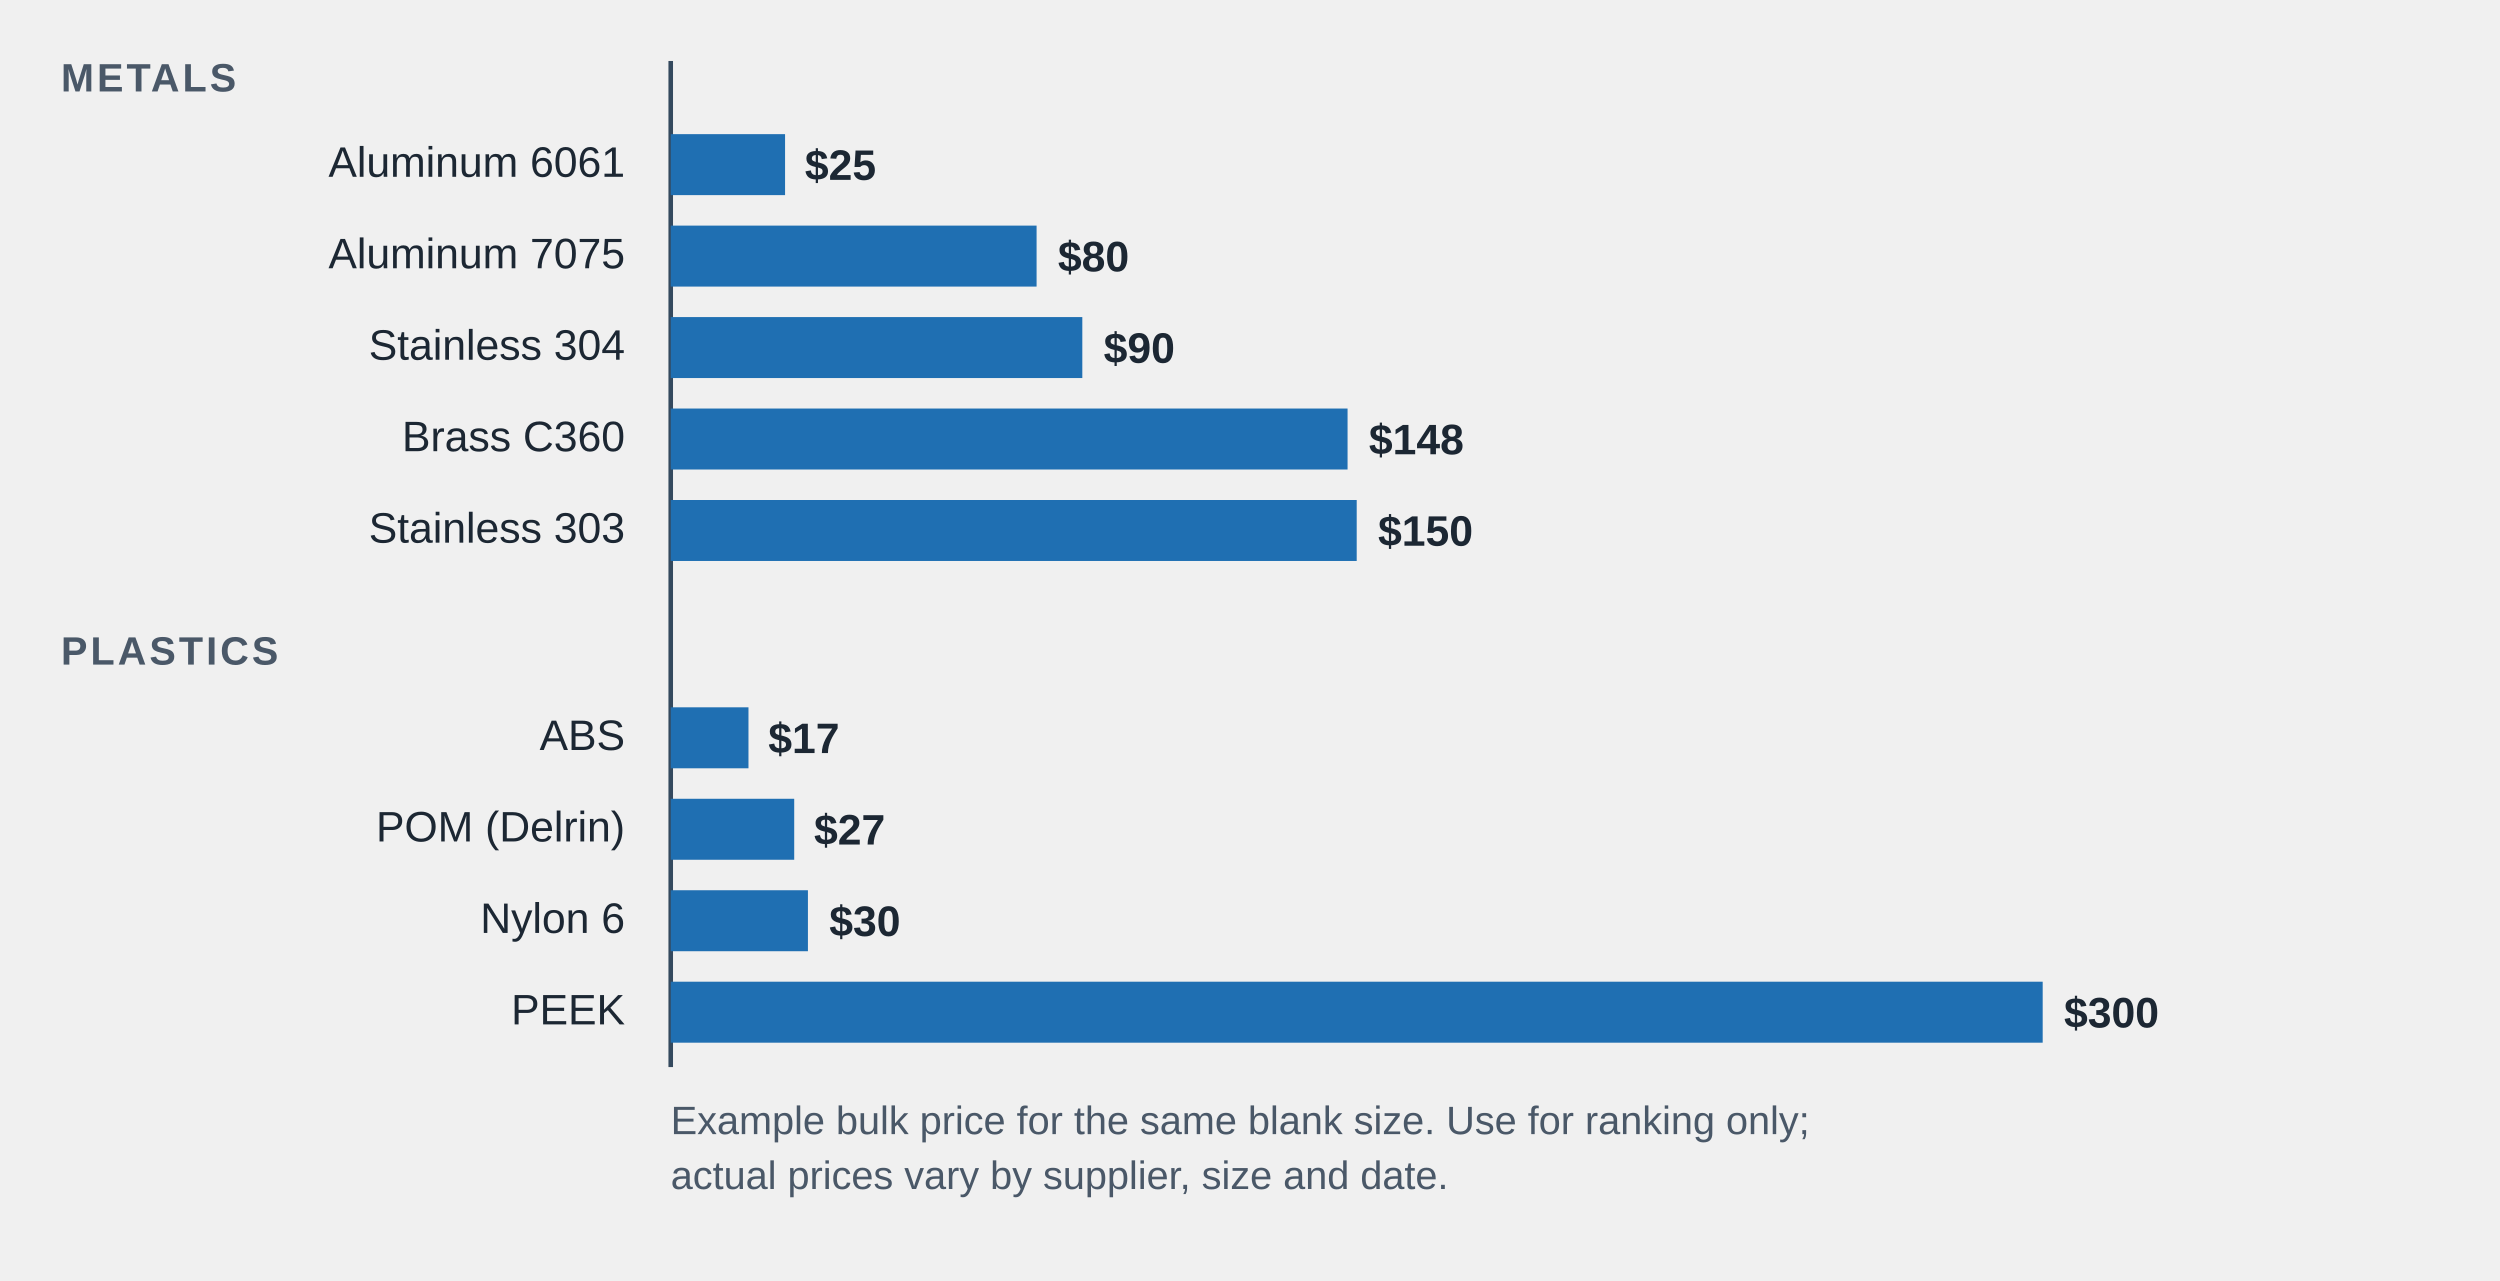
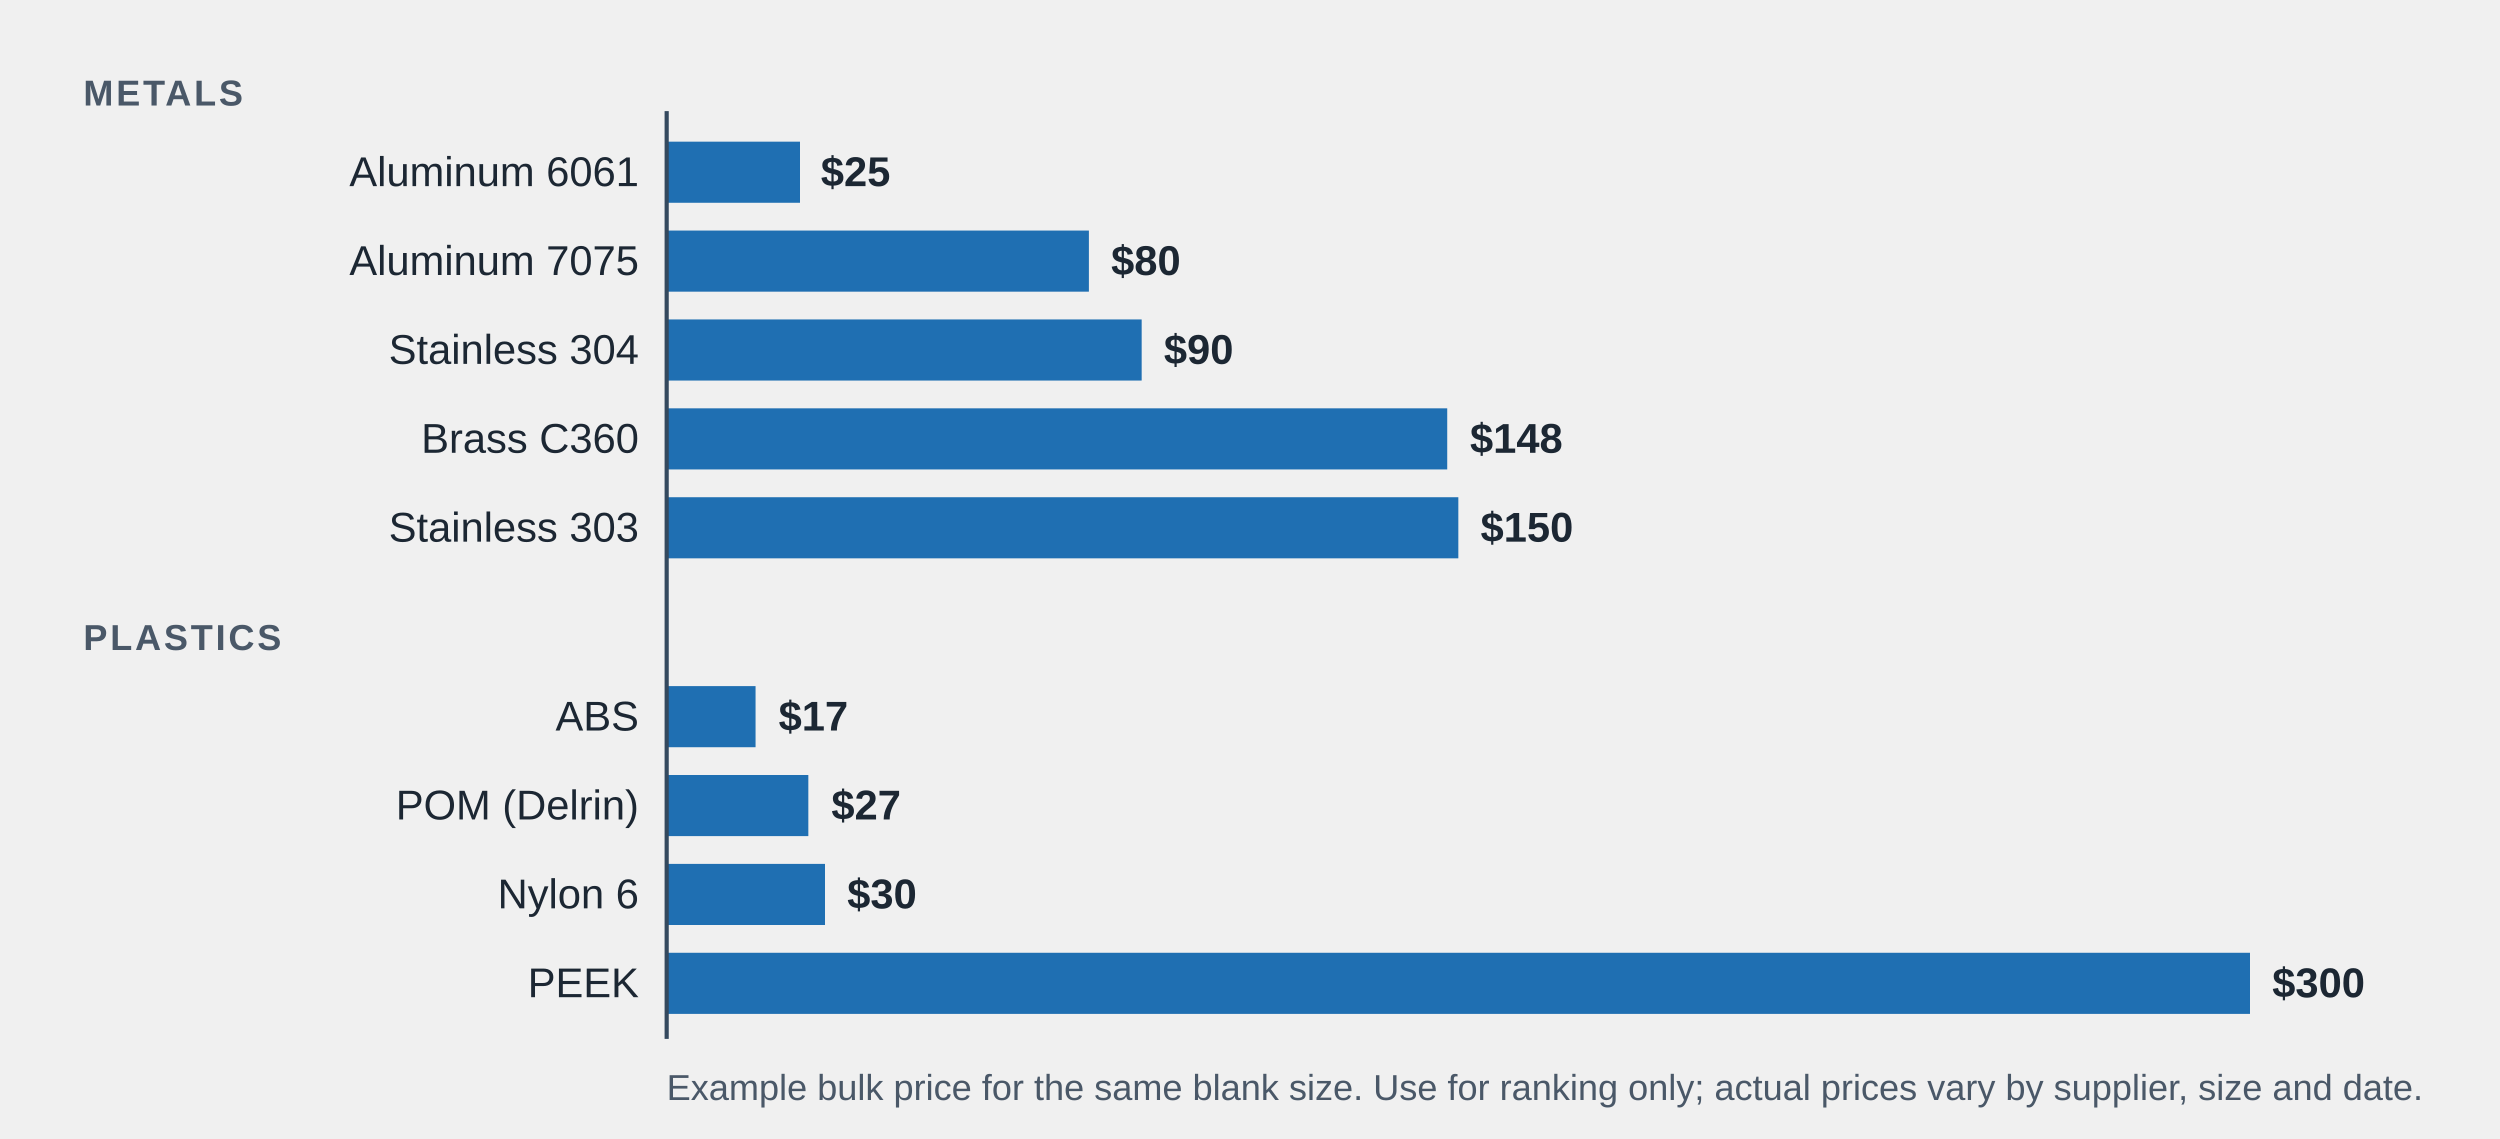
- <svg xmlns="http://www.w3.org/2000/svg" viewBox="0 0 820 420" width="820" height="420" role="img" aria-label="Example relative bulk material prices for common machining metals and plastics">
+ <svg xmlns="http://www.w3.org/2000/svg" viewBox="0 0 900 410" width="900" height="410" role="img" aria-label="Example bulk prices: aluminum 6061 25, 7075 80, stainless 304 90, brass C360 148, stainless 303 150, ABS 17, POM 27, nylon 6 30, PEEK 300 dollars">
  <style>
-     text { font-family: "Segoe UI", Arial, sans-serif; fill: #1c2733; font-size: 14px; }
-     .g { font-weight: 700; font-size: 13px; fill: #4a5868; letter-spacing: 1px; }
-     .v { font-weight: 600; }
-     .s { font-size: 13px; fill: #4a5868; }
-     .bar { fill: #1f6fb2; }
-   </style>
-   <line x1="220" y1="20" x2="220" y2="350" stroke="#34495e" stroke-width="1.5" />
-   <text x="20" y="30" class="g">METALS</text>
-   <text x="205" y="58" text-anchor="end">Aluminum 6061</text>
-   <rect x="220" y="44" width="37.5" height="20" class="bar" />
-   <text x="264" y="59" class="v">$25</text>
-   <text x="205" y="88" text-anchor="end">Aluminum 7075</text>
-   <rect x="220" y="74" width="120" height="20" class="bar" />
-   <text x="347" y="89" class="v">$80</text>
-   <text x="205" y="118" text-anchor="end">Stainless 304</text>
-   <rect x="220" y="104" width="135" height="20" class="bar" />
-   <text x="362" y="119" class="v">$90</text>
-   <text x="205" y="148" text-anchor="end">Brass C360</text>
-   <rect x="220" y="134" width="222" height="20" class="bar" />
-   <text x="449" y="149" class="v">$148</text>
-   <text x="205" y="178" text-anchor="end">Stainless 303</text>
-   <rect x="220" y="164" width="225" height="20" class="bar" />
-   <text x="452" y="179" class="v">$150</text>
-   <text x="20" y="218" class="g">PLASTICS</text>
-   <text x="205" y="246" text-anchor="end">ABS</text>
-   <rect x="220" y="232" width="25.5" height="20" class="bar" />
-   <text x="252" y="247" class="v">$17</text>
-   <text x="205" y="276" text-anchor="end">POM (Delrin)</text>
-   <rect x="220" y="262" width="40.5" height="20" class="bar" />
-   <text x="267" y="277" class="v">$27</text>
-   <text x="205" y="306" text-anchor="end">Nylon 6</text>
-   <rect x="220" y="292" width="45" height="20" class="bar" />
-   <text x="272" y="307" class="v">$30</text>
-   <text x="205" y="336" text-anchor="end">PEEK</text>
-   <rect x="220" y="322" width="450" height="20" class="bar" />
-   <text x="677" y="337" class="v">$300</text>
-   <text x="220" y="372" class="s">Example bulk price for the same blank size. Use for ranking only;</text>
-   <text x="220" y="390" class="s">actual prices vary by supplier, size and date.</text>
+   text { font-family: "Segoe UI", Arial, sans-serif; fill: #1c2733; font-size: 14px; }
+   .h { font-size: 16px; font-weight: 700; }
+   .s { font-size: 13px; fill: #4a5868; }
+   .lbl { fill: #1f6fb2; font-weight: 600; }
+   .good { fill: #1d7a4f; font-weight: 600; }
+   .warn { fill: #b0590e; font-weight: 600; }
+   .bad { fill: #b3261e; font-weight: 600; }
+   .muted { fill: #6b7a8c; font-size: 13px; letter-spacing: 2px; }
+   .part { fill: #cfd8e3; stroke: #34495e; stroke-width: 2; }
+   .part2 { fill: #9fb4c9; stroke: #34495e; stroke-width: 2; }
+   .tool { fill: #f3b562; stroke: #b9772c; stroke-width: 2; }
+   .flute { stroke: #b9772c; stroke-width: 1.5; }
+   .holder { fill: #9aa7b4; stroke: #5d6b79; stroke-width: 2; }
+   .dim { stroke: #1f6fb2; stroke-width: 1.5; fill: none; }
+   .lead { stroke: #1f6fb2; stroke-width: 1.5; fill: none; }
+   .sep { stroke: #d6dde6; stroke-width: 2; }
+   .air { fill: #ffffff; stroke: #34495e; stroke-width: 1.5; }
+ </style>
+   <defs>
+     <marker id="d" viewBox="0 0 10 10" refX="5" refY="5" markerWidth="8" markerHeight="8" orient="auto-start-reverse">
+       <path d="M0 1 L10 5 L0 9 z" fill="#1f6fb2" />
+     </marker>
+     <marker id="a" viewBox="0 0 10 10" refX="9" refY="5" markerWidth="8" markerHeight="8" orient="auto-start-reverse">
+       <path d="M0 1 L10 5 L0 9 z" fill="#1f6fb2" />
+     </marker>
+     <marker id="ag" viewBox="0 0 10 10" refX="9" refY="5" markerWidth="8" markerHeight="8" orient="auto-start-reverse">
+       <path d="M0 1 L10 5 L0 9 z" fill="#1d7a4f" />
+     </marker>
+     <marker id="ab" viewBox="0 0 10 10" refX="9" refY="5" markerWidth="8" markerHeight="8" orient="auto-start-reverse">
+       <path d="M0 1 L10 5 L0 9 z" fill="#b3261e" />
+     </marker>
+   </defs>
+   <text x="30" y="38" text-anchor="start" style="font-size:13px;font-weight:700;letter-spacing:1px;fill:#4a5868">METALS</text>
+   <text x="230" y="67" text-anchor="end" style="font-size:15px">Aluminum 6061</text>
+   <rect x="240" y="51" width="48" height="22" fill="#1f6fb2" />
+   <text x="295.5" y="67" text-anchor="start" style="font-size:15px;font-weight:600">$25</text>
+   <text x="230" y="99" text-anchor="end" style="font-size:15px">Aluminum 7075</text>
+   <rect x="240" y="83" width="152" height="22" fill="#1f6fb2" />
+   <text x="400.0" y="99" text-anchor="start" style="font-size:15px;font-weight:600">$80</text>
+   <text x="230" y="131" text-anchor="end" style="font-size:15px">Stainless 304</text>
+   <rect x="240" y="115" width="171" height="22" fill="#1f6fb2" />
+   <text x="419.0" y="131" text-anchor="start" style="font-size:15px;font-weight:600">$90</text>
+   <text x="230" y="163" text-anchor="end" style="font-size:15px">Brass C360</text>
+   <rect x="240" y="147" width="281" height="22" fill="#1f6fb2" />
+   <text x="529.2" y="163" text-anchor="start" style="font-size:15px;font-weight:600">$148</text>
+   <text x="230" y="195" text-anchor="end" style="font-size:15px">Stainless 303</text>
+   <rect x="240" y="179" width="285" height="22" fill="#1f6fb2" />
+   <text x="533.0" y="195" text-anchor="start" style="font-size:15px;font-weight:600">$150</text>
+   <text x="30" y="234" text-anchor="start" style="font-size:13px;font-weight:700;letter-spacing:1px;fill:#4a5868">PLASTICS</text>
+   <text x="230" y="263" text-anchor="end" style="font-size:15px">ABS</text>
+   <rect x="240" y="247" width="32" height="22" fill="#1f6fb2" />
+   <text x="280.3" y="263" text-anchor="start" style="font-size:15px;font-weight:600">$17</text>
+   <text x="230" y="295" text-anchor="end" style="font-size:15px">POM (Delrin)</text>
+   <rect x="240" y="279" width="51" height="22" fill="#1f6fb2" />
+   <text x="299.3" y="295" text-anchor="start" style="font-size:15px;font-weight:600">$27</text>
+   <text x="230" y="327" text-anchor="end" style="font-size:15px">Nylon 6</text>
+   <rect x="240" y="311" width="57" height="22" fill="#1f6fb2" />
+   <text x="305.0" y="327" text-anchor="start" style="font-size:15px;font-weight:600">$30</text>
+   <text x="230" y="359" text-anchor="end" style="font-size:15px">PEEK</text>
+   <rect x="240" y="343" width="570" height="22" fill="#1f6fb2" />
+   <text x="818.0" y="359" text-anchor="start" style="font-size:15px;font-weight:600">$300</text>
+   <line x1="240" y1="40" x2="240" y2="374" stroke="#34495e" stroke-width="1.5" />
+   <text x="240" y="396" text-anchor="start" class="s">Example bulk price for the same blank size. Use for ranking only; actual prices vary by supplier, size and date.</text>
</svg>
